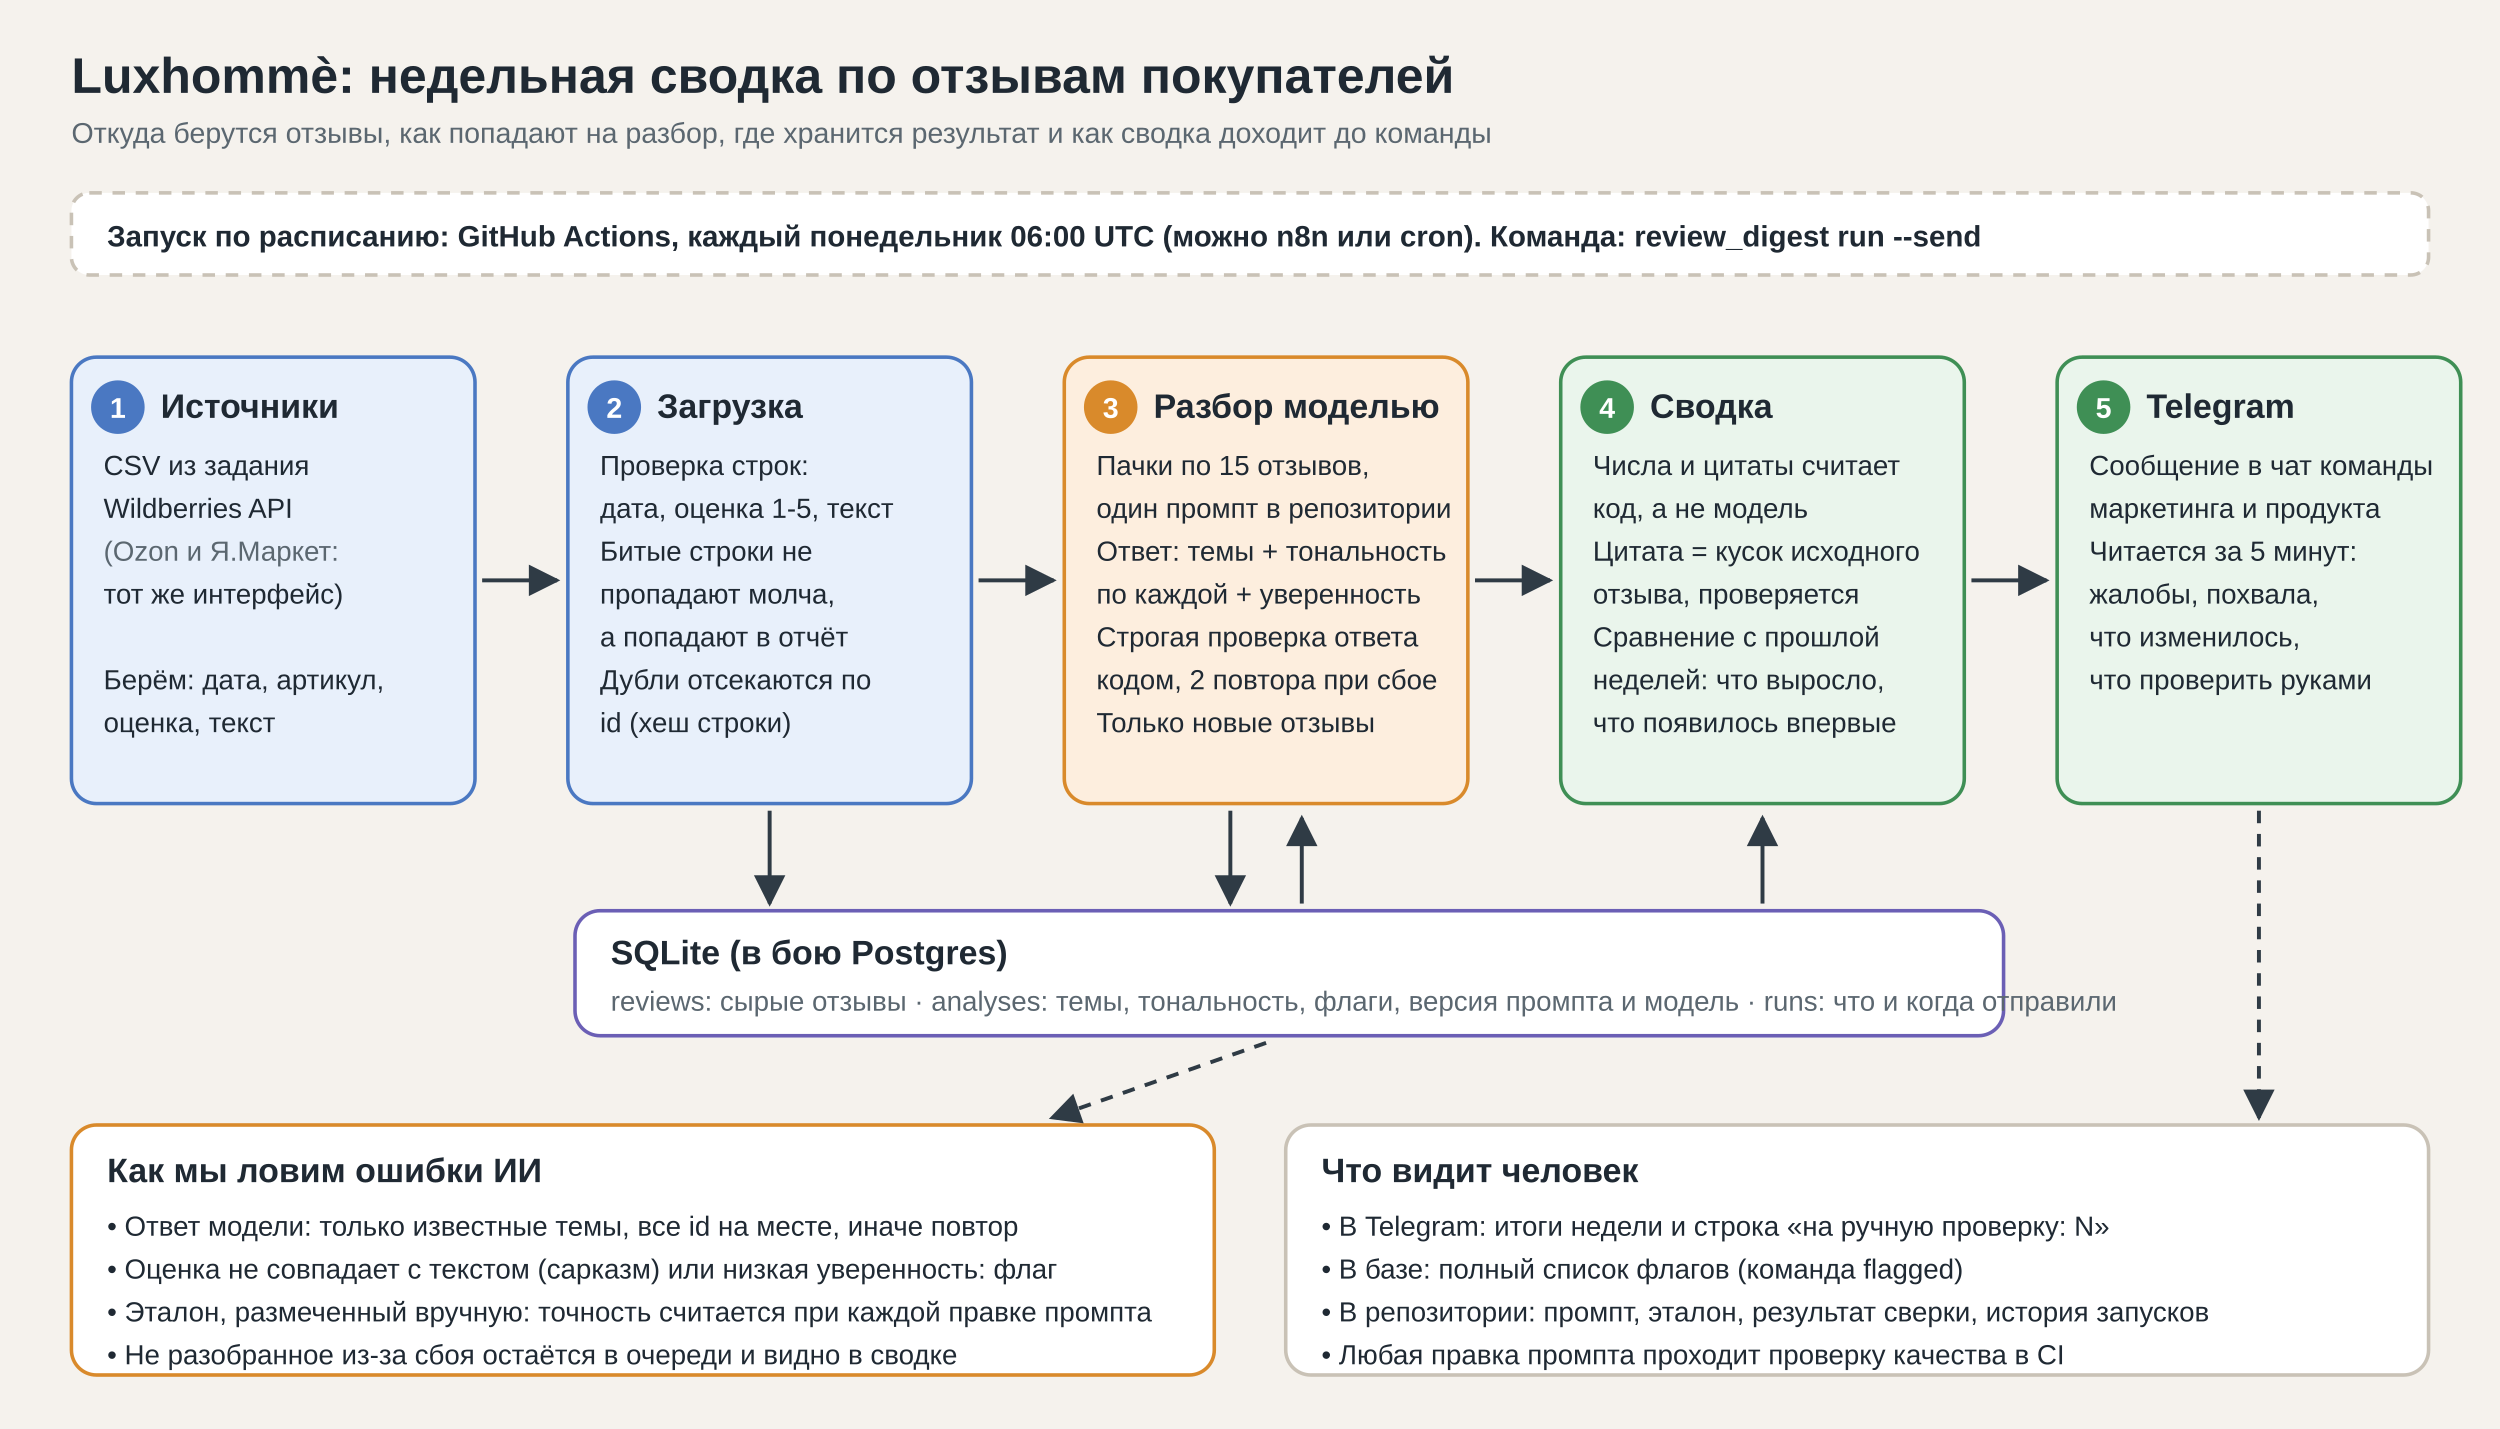
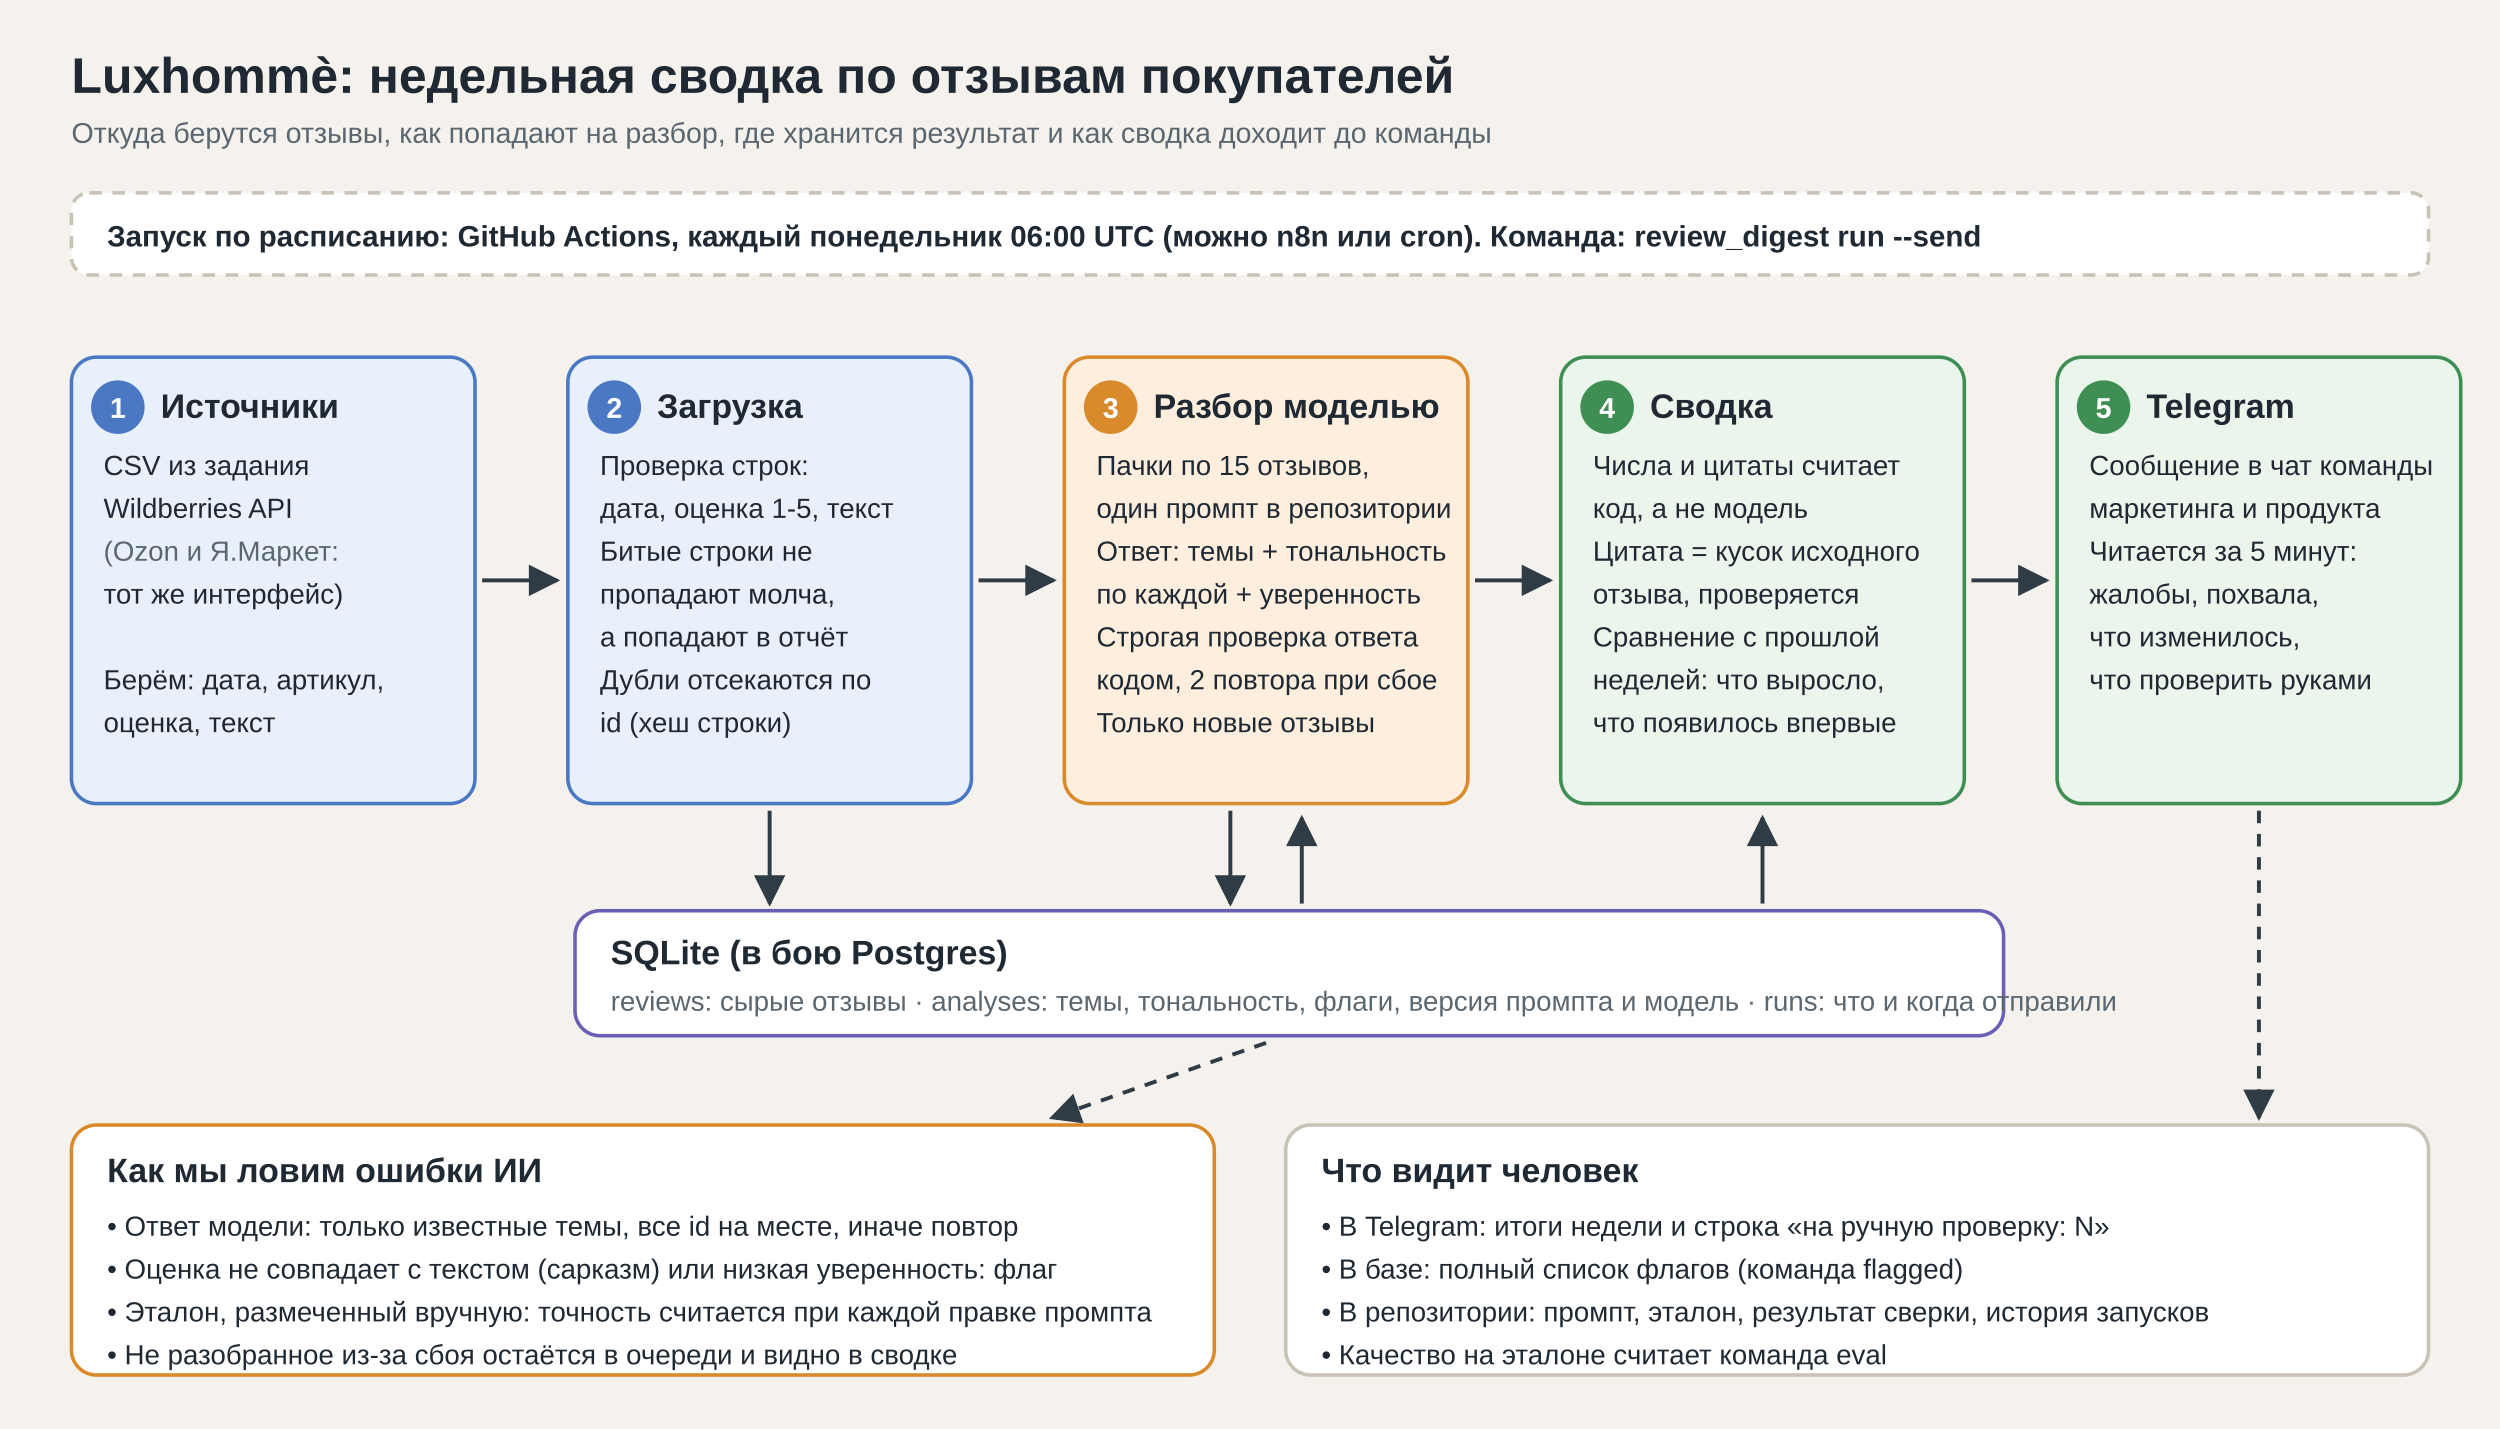
<svg xmlns="http://www.w3.org/2000/svg" width="1400" height="800" viewBox="0 0 1400 800" font-family="Arial, Helvetica, sans-serif">
  <rect width="1400" height="800" fill="#f5f2ed" />
  <defs>
    <marker id="a" viewBox="0 0 10 10" refX="9" refY="5" markerWidth="8" markerHeight="8" orient="auto">
      <path d="M0,0 L10,5 L0,10 z" fill="#2f3b45" />
    </marker>
  </defs>
  <text x="40" y="52" font-size="28" font-weight="bold" fill="#1f2933" text-anchor="start">Luxhommè: недельная сводка по отзывам покупателей</text>
  <text x="40" y="80" font-size="16" font-weight="normal" fill="#5b6770" text-anchor="start">Откуда берутся отзывы, как попадают на разбор, где хранится результат и как сводка доходит до команды</text>
  <rect x="40" y="108" width="1320" height="46" rx="10" fill="#fff" stroke="#c9c2b6" stroke-width="2" stroke-dasharray="7 6" />
  <text x="60" y="138" font-size="16.5" font-weight="bold" fill="#1f2933" text-anchor="start">Запуск по расписанию: GitHub Actions, каждый понедельник 06:00 UTC (можно n8n или cron). Команда: review_digest run --send</text>
  <rect x="40" y="200" width="226" height="250" rx="14" fill="#e8f0fb" stroke="#4a78c2" stroke-width="2" />
  <circle cx="66" cy="228" r="15" fill="#4a78c2" />
  <text x="66" y="234" font-size="16" font-weight="bold" fill="#fff" text-anchor="middle">1</text>
  <text x="90" y="234" font-size="19" font-weight="bold" fill="#1f2933" text-anchor="start">Источники</text>
  <text x="58" y="266" font-size="15.5" font-weight="normal" fill="#1f2933" text-anchor="start">CSV из задания</text>
  <text x="58" y="290" font-size="15.5" font-weight="normal" fill="#1f2933" text-anchor="start">Wildberries API</text>
  <text x="58" y="314" font-size="15.5" font-weight="normal" fill="#5b6770" text-anchor="start">(Ozon и Я.Маркет:</text>
  <text x="58" y="338" font-size="15.5" font-weight="normal" fill="#1f2933" text-anchor="start">тот же интерфейс)</text>
  <text x="58" y="362" font-size="15.5" font-weight="normal" fill="#1f2933" text-anchor="start" />
  <text x="58" y="386" font-size="15.5" font-weight="normal" fill="#1f2933" text-anchor="start">Берём: дата, артикул,</text>
  <text x="58" y="410" font-size="15.5" font-weight="normal" fill="#1f2933" text-anchor="start">оценка, текст</text>
  <rect x="318" y="200" width="226" height="250" rx="14" fill="#e8f0fb" stroke="#4a78c2" stroke-width="2" />
  <circle cx="344" cy="228" r="15" fill="#4a78c2" />
  <text x="344" y="234" font-size="16" font-weight="bold" fill="#fff" text-anchor="middle">2</text>
  <text x="368" y="234" font-size="19" font-weight="bold" fill="#1f2933" text-anchor="start">Загрузка</text>
  <text x="336" y="266" font-size="15.5" font-weight="normal" fill="#1f2933" text-anchor="start">Проверка строк:</text>
  <text x="336" y="290" font-size="15.5" font-weight="normal" fill="#1f2933" text-anchor="start">дата, оценка 1-5, текст</text>
  <text x="336" y="314" font-size="15.5" font-weight="normal" fill="#1f2933" text-anchor="start">Битые строки не</text>
  <text x="336" y="338" font-size="15.5" font-weight="normal" fill="#1f2933" text-anchor="start">пропадают молча,</text>
  <text x="336" y="362" font-size="15.5" font-weight="normal" fill="#1f2933" text-anchor="start">а попадают в отчёт</text>
  <text x="336" y="386" font-size="15.5" font-weight="normal" fill="#1f2933" text-anchor="start">Дубли отсекаются по</text>
  <text x="336" y="410" font-size="15.5" font-weight="normal" fill="#1f2933" text-anchor="start">id (хеш строки)</text>
  <rect x="596" y="200" width="226" height="250" rx="14" fill="#fdeede" stroke="#d98a2b" stroke-width="2" />
  <circle cx="622" cy="228" r="15" fill="#d98a2b" />
  <text x="622" y="234" font-size="16" font-weight="bold" fill="#fff" text-anchor="middle">3</text>
  <text x="646" y="234" font-size="19" font-weight="bold" fill="#1f2933" text-anchor="start">Разбор моделью</text>
  <text x="614" y="266" font-size="15.5" font-weight="normal" fill="#1f2933" text-anchor="start">Пачки по 15 отзывов,</text>
  <text x="614" y="290" font-size="15.5" font-weight="normal" fill="#1f2933" text-anchor="start">один промпт в репозитории</text>
  <text x="614" y="314" font-size="15.5" font-weight="normal" fill="#1f2933" text-anchor="start">Ответ: темы + тональность</text>
  <text x="614" y="338" font-size="15.5" font-weight="normal" fill="#1f2933" text-anchor="start">по каждой + уверенность</text>
  <text x="614" y="362" font-size="15.5" font-weight="normal" fill="#1f2933" text-anchor="start">Строгая проверка ответа</text>
  <text x="614" y="386" font-size="15.5" font-weight="normal" fill="#1f2933" text-anchor="start">кодом, 2 повтора при сбое</text>
  <text x="614" y="410" font-size="15.5" font-weight="normal" fill="#1f2933" text-anchor="start">Только новые отзывы</text>
  <rect x="874" y="200" width="226" height="250" rx="14" fill="#eaf5ec" stroke="#3f8f55" stroke-width="2" />
  <circle cx="900" cy="228" r="15" fill="#3f8f55" />
  <text x="900" y="234" font-size="16" font-weight="bold" fill="#fff" text-anchor="middle">4</text>
  <text x="924" y="234" font-size="19" font-weight="bold" fill="#1f2933" text-anchor="start">Сводка</text>
  <text x="892" y="266" font-size="15.5" font-weight="normal" fill="#1f2933" text-anchor="start">Числа и цитаты считает</text>
  <text x="892" y="290" font-size="15.5" font-weight="normal" fill="#1f2933" text-anchor="start">код, а не модель</text>
  <text x="892" y="314" font-size="15.5" font-weight="normal" fill="#1f2933" text-anchor="start">Цитата = кусок исходного</text>
  <text x="892" y="338" font-size="15.5" font-weight="normal" fill="#1f2933" text-anchor="start">отзыва, проверяется</text>
  <text x="892" y="362" font-size="15.5" font-weight="normal" fill="#1f2933" text-anchor="start">Сравнение с прошлой</text>
  <text x="892" y="386" font-size="15.5" font-weight="normal" fill="#1f2933" text-anchor="start">неделей: что выросло,</text>
  <text x="892" y="410" font-size="15.5" font-weight="normal" fill="#1f2933" text-anchor="start">что появилось впервые</text>
  <rect x="1152" y="200" width="226" height="250" rx="14" fill="#eaf5ec" stroke="#3f8f55" stroke-width="2" />
  <circle cx="1178" cy="228" r="15" fill="#3f8f55" />
  <text x="1178" y="234" font-size="16" font-weight="bold" fill="#fff" text-anchor="middle">5</text>
  <text x="1202" y="234" font-size="19" font-weight="bold" fill="#1f2933" text-anchor="start">Telegram</text>
  <text x="1170" y="266" font-size="15.5" font-weight="normal" fill="#1f2933" text-anchor="start">Сообщение в чат команды</text>
  <text x="1170" y="290" font-size="15.5" font-weight="normal" fill="#1f2933" text-anchor="start">маркетинга и продукта</text>
  <text x="1170" y="314" font-size="15.5" font-weight="normal" fill="#1f2933" text-anchor="start">Читается за 5 минут:</text>
  <text x="1170" y="338" font-size="15.5" font-weight="normal" fill="#1f2933" text-anchor="start">жалобы, похвала,</text>
  <text x="1170" y="362" font-size="15.5" font-weight="normal" fill="#1f2933" text-anchor="start">что изменилось,</text>
  <text x="1170" y="386" font-size="15.5" font-weight="normal" fill="#1f2933" text-anchor="start">что проверить руками</text>
  <line x1="270" y1="325" x2="312" y2="325" stroke="#2f3b45" stroke-width="2.2" marker-end="url(#a)" />
  <line x1="548" y1="325" x2="590" y2="325" stroke="#2f3b45" stroke-width="2.2" marker-end="url(#a)" />
  <line x1="826" y1="325" x2="868" y2="325" stroke="#2f3b45" stroke-width="2.2" marker-end="url(#a)" />
  <line x1="1104" y1="325" x2="1146" y2="325" stroke="#2f3b45" stroke-width="2.2" marker-end="url(#a)" />
  <rect x="322" y="510" width="800" height="70" rx="14" fill="#fff" stroke="#6b5fb5" stroke-width="2" />
  <text x="342" y="540" font-size="19" font-weight="bold" fill="#1f2933" text-anchor="start">SQLite (в бою Postgres)</text>
  <text x="342" y="566" font-size="15.5" font-weight="normal" fill="#5b6770" text-anchor="start">reviews: сырые отзывы   ·   analyses: темы, тональность, флаги, версия промпта и модель   ·   runs: что и когда отправили</text>
  <line x1="431" y1="454" x2="431" y2="506" stroke="#2f3b45" stroke-width="2.2" marker-end="url(#a)" />
  <line x1="689" y1="454" x2="689" y2="506" stroke="#2f3b45" stroke-width="2.2" marker-end="url(#a)" />
  <line x1="729" y1="506" x2="729" y2="458" stroke="#2f3b45" stroke-width="2.2" marker-end="url(#a)" />
  <line x1="987" y1="506" x2="987" y2="458" stroke="#2f3b45" stroke-width="2.2" marker-end="url(#a)" />
  <rect x="40" y="630" width="640" height="140" rx="14" fill="#fff" stroke="#d98a2b" stroke-width="2" />
  <text x="60" y="662" font-size="19" font-weight="bold" fill="#1f2933" text-anchor="start">Как мы ловим ошибки ИИ</text>
  <text x="60" y="692" font-size="15.5" font-weight="normal" fill="#1f2933" text-anchor="start">• Ответ модели: только известные темы, все id на месте, иначе повтор</text>
  <text x="60" y="716" font-size="15.5" font-weight="normal" fill="#1f2933" text-anchor="start">• Оценка не совпадает с текстом (сарказм) или низкая уверенность: флаг</text>
  <text x="60" y="740" font-size="15.5" font-weight="normal" fill="#1f2933" text-anchor="start">• Эталон, размеченный вручную: точность считается при каждой правке промпта</text>
  <text x="60" y="764" font-size="15.5" font-weight="normal" fill="#1f2933" text-anchor="start">• Не разобранное из-за сбоя остаётся в очереди и видно в сводке</text>
  <rect x="720" y="630" width="640" height="140" rx="14" fill="#fff" stroke="#c9c2b6" stroke-width="2" />
  <text x="740" y="662" font-size="19" font-weight="bold" fill="#1f2933" text-anchor="start">Что видит человек</text>
  <text x="740" y="692" font-size="15.5" font-weight="normal" fill="#1f2933" text-anchor="start">• В Telegram: итоги недели и строка «на ручную проверку: N»</text>
  <text x="740" y="716" font-size="15.5" font-weight="normal" fill="#1f2933" text-anchor="start">• В базе: полный список флагов (команда flagged)</text>
  <text x="740" y="740" font-size="15.5" font-weight="normal" fill="#1f2933" text-anchor="start">• В репозитории: промпт, эталон, результат сверки, история запусков</text>
-   <text x="740" y="764" font-size="15.5" font-weight="normal" fill="#1f2933" text-anchor="start">• Любая правка промпта проходит проверку качества в CI</text>
+   <text x="740" y="764" font-size="15.5" font-weight="normal" fill="#1f2933" text-anchor="start">• Качество на эталоне считает команда eval</text>
  <line x1="709" y1="584" x2="589" y2="626" stroke="#2f3b45" stroke-width="2.2" stroke-dasharray="7 6" marker-end="url(#a)" />
  <line x1="1265" y1="454" x2="1265" y2="626" stroke="#2f3b45" stroke-width="2.2" stroke-dasharray="7 6" marker-end="url(#a)" />
</svg>
